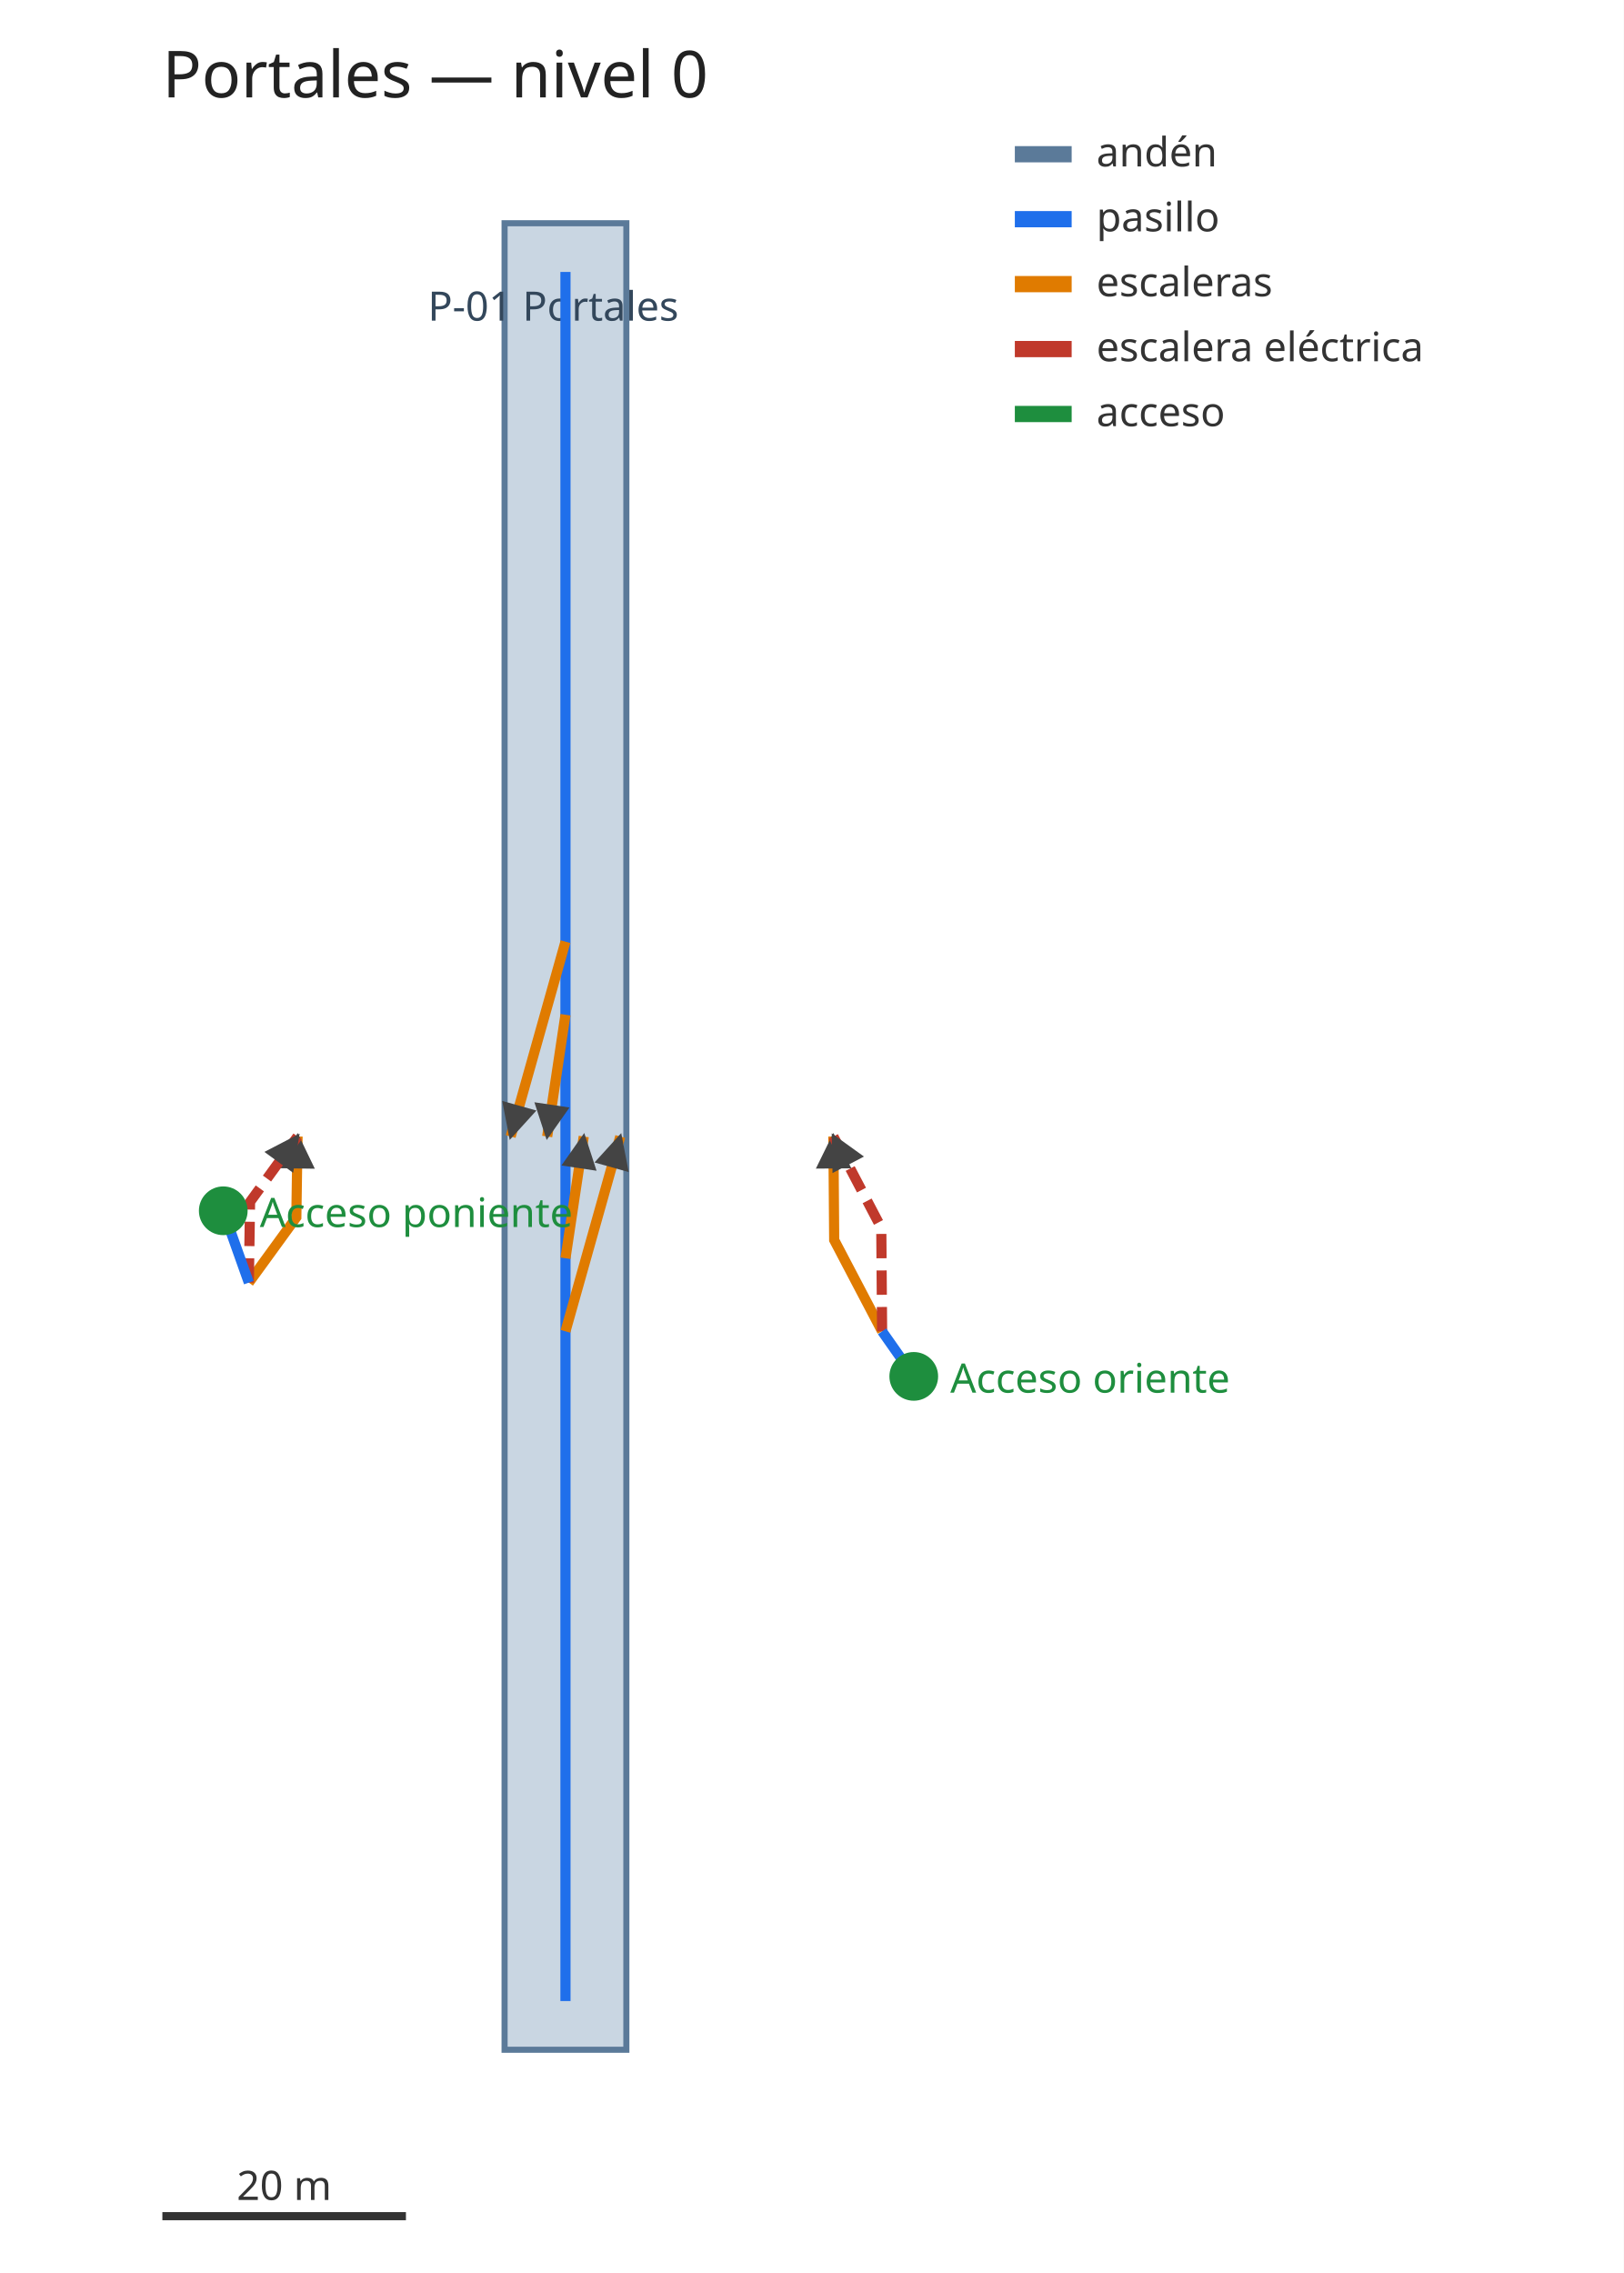
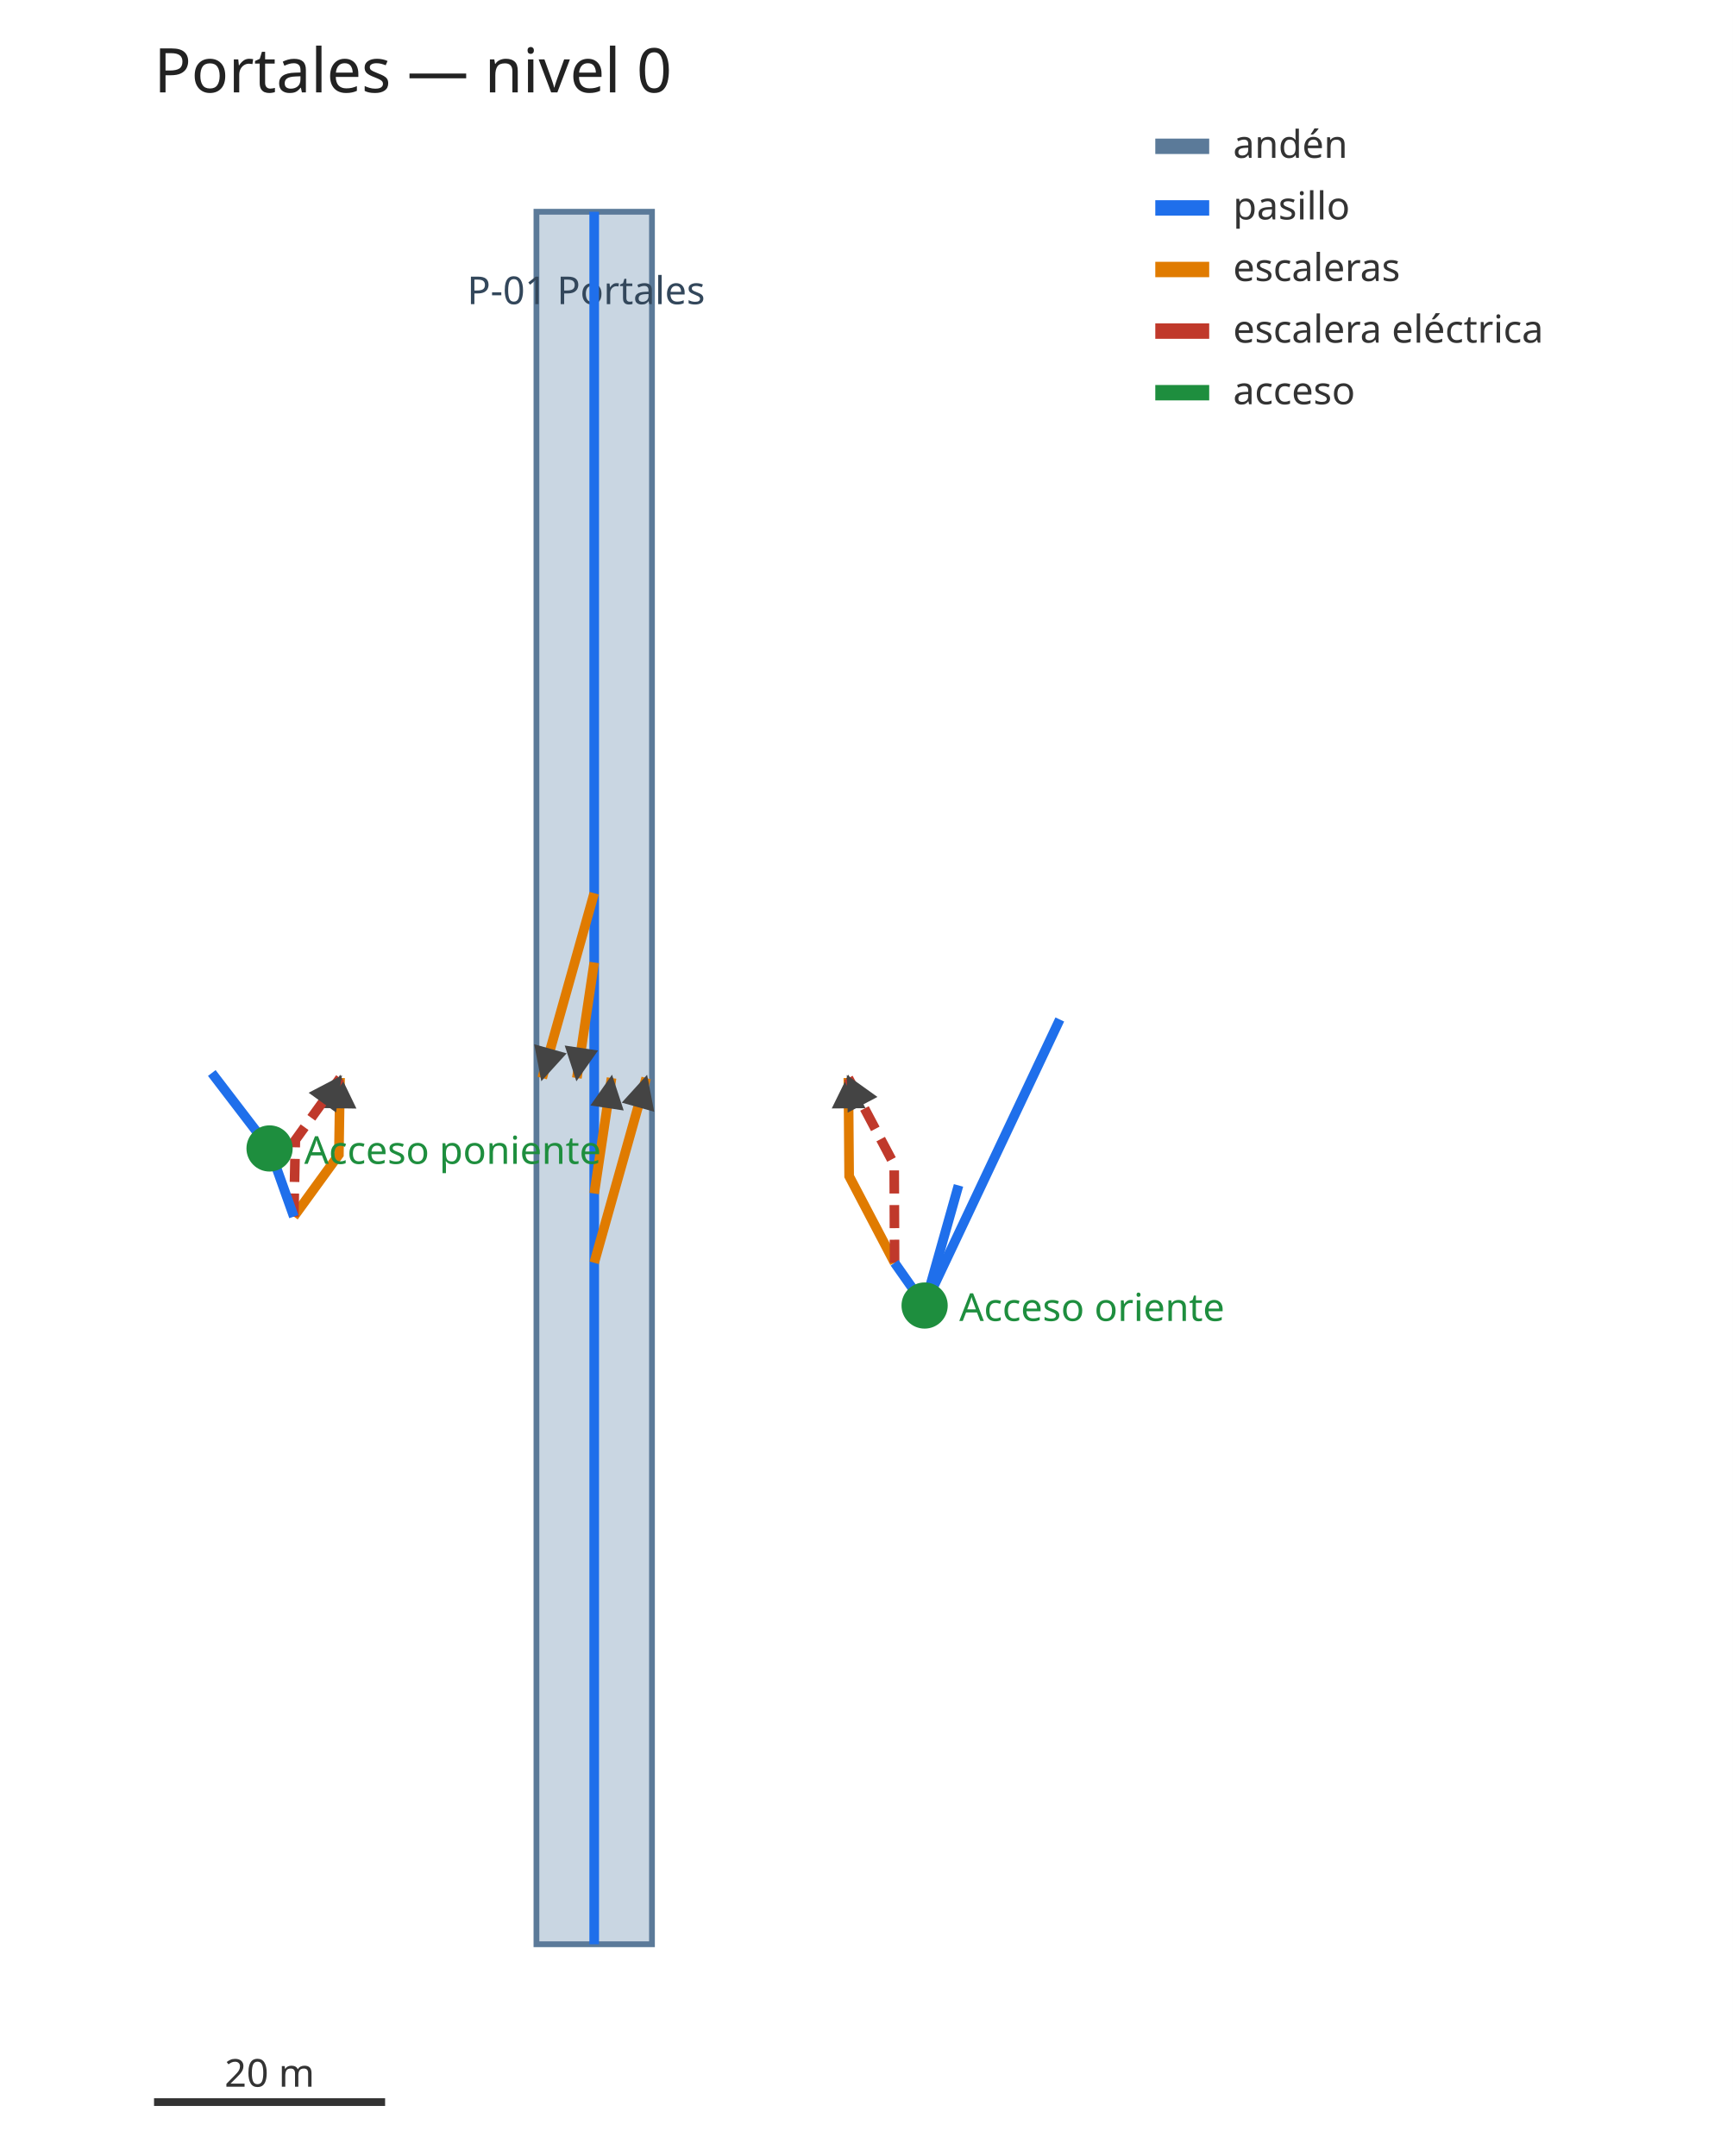
- <svg xmlns="http://www.w3.org/2000/svg" width="400" height="560" viewBox="0 0 400 560">
+ <svg xmlns="http://www.w3.org/2000/svg" width="450" height="560" viewBox="0 0 450 560">
  <rect width="100%" height="100%" fill="#ffffff" />
  <defs>
    <marker id="arrow" viewBox="0 0 10 10" refX="9" refY="5" markerWidth="3.5" markerHeight="3.5" orient="auto">
      <path d="M 0 0 L 10 5 L 0 10 z" fill="#444" />
    </marker>
  </defs>
  <text x="40.0" y="24" font-family="sans-serif" font-size="16" fill="#222">Portales — nivel 0</text>
-   <polygon points="124.3,505.0 124.3,55.0 154.3,55.0 154.3,505.0 124.3,505.0" fill="#c9d6e2" stroke="#5b7a99" stroke-width="1.5" />
-   <text x="136.3" y="79.0" font-family="sans-serif" font-size="10" fill="#33475b" text-anchor="middle">P-01 Portales</text>
-   <polyline points="139.3,493.0 139.3,328.0 139.3,310.0 139.3,250.0 139.3,232.0 139.3,67.0" fill="none" stroke="#1f6feb" stroke-width="2.5" stroke-dasharray="none" />
-   <polyline points="139.3,232.0 125.8,280.0" fill="none" stroke="#e07b00" stroke-width="2.5" stroke-dasharray="none" marker-end="url(#arrow)" />
-   <polyline points="139.3,250.0 134.8,280.0" fill="none" stroke="#e07b00" stroke-width="2.5" stroke-dasharray="none" marker-end="url(#arrow)" />
-   <polyline points="139.3,310.0 143.8,280.0" fill="none" stroke="#e07b00" stroke-width="2.5" stroke-dasharray="none" marker-end="url(#arrow)" />
-   <polyline points="139.3,328.0 152.8,280.0" fill="none" stroke="#e07b00" stroke-width="2.5" stroke-dasharray="none" marker-end="url(#arrow)" />
-   <polyline points="217.3,328.0 205.5,305.5 205.3,280.0" fill="none" stroke="#e07b00" stroke-width="2.5" stroke-dasharray="none" marker-end="url(#arrow)" />
-   <polyline points="61.3,316.0 73.0,299.9 73.3,280.0" fill="none" stroke="#e07b00" stroke-width="2.5" stroke-dasharray="none" marker-end="url(#arrow)" />
-   <polyline points="61.3,316.0 61.6,296.1 73.3,280.0" fill="none" stroke="#c0392b" stroke-width="2.5" stroke-dasharray="6,3" marker-end="url(#arrow)" />
-   <polyline points="217.3,328.0 217.1,302.5 205.3,280.0" fill="none" stroke="#c0392b" stroke-width="2.5" stroke-dasharray="6,3" marker-end="url(#arrow)" />
-   <polyline points="61.3,316.0 55.0,298.3" fill="none" stroke="#1f6feb" stroke-width="2.5" stroke-dasharray="none" />
-   <polyline points="225.1,339.1 217.3,328.0" fill="none" stroke="#1f6feb" stroke-width="2.5" stroke-dasharray="none" />
-   <circle cx="55.0" cy="298.3" r="6" fill="#1e8e3e" />
-   <text x="64.0" y="302.3" font-family="sans-serif" font-size="10" fill="#1e8e3e" text-anchor="start">Acceso poniente</text>
-   <circle cx="225.1" cy="339.1" r="6" fill="#1e8e3e" />
-   <text x="234.1" y="343.1" font-family="sans-serif" font-size="10" fill="#1e8e3e" text-anchor="start">Acceso oriente</text>
-   <rect x="250" y="36" width="14" height="4" fill="#5b7a99" />
-   <text x="270.1" y="41.0" font-family="sans-serif" font-size="10" fill="#333" text-anchor="start">andén</text>
-   <rect x="250" y="52" width="14" height="4" fill="#1f6feb" />
-   <text x="270.1" y="57.0" font-family="sans-serif" font-size="10" fill="#333" text-anchor="start">pasillo</text>
-   <rect x="250" y="68" width="14" height="4" fill="#e07b00" />
-   <text x="270.1" y="73.0" font-family="sans-serif" font-size="10" fill="#333" text-anchor="start">escaleras</text>
-   <rect x="250" y="84" width="14" height="4" fill="#c0392b" />
-   <text x="270.1" y="89.0" font-family="sans-serif" font-size="10" fill="#333" text-anchor="start">escalera eléctrica</text>
-   <rect x="250" y="100" width="14" height="4" fill="#1e8e3e" />
-   <text x="270.1" y="105.0" font-family="sans-serif" font-size="10" fill="#333" text-anchor="start">acceso</text>
+   <polygon points="139.3,505.0 139.3,55.0 154.3,55.0 169.3,55.0 169.3,505.0 154.3,505.0 139.3,505.0" fill="#c9d6e2" stroke="#5b7a99" stroke-width="1.5" />
+   <text x="152.2" y="79.0" font-family="sans-serif" font-size="10" fill="#33475b" text-anchor="middle">P-01 Portales</text>
+   <polyline points="154.3,505.0 154.3,328.0 154.3,310.0 154.3,250.0 154.3,232.0 154.3,55.0" fill="none" stroke="#1f6feb" stroke-width="2.5" stroke-dasharray="none" />
+   <polyline points="154.3,232.0 140.8,280.0" fill="none" stroke="#e07b00" stroke-width="2.5" stroke-dasharray="none" marker-end="url(#arrow)" />
+   <polyline points="154.3,250.0 149.8,280.0" fill="none" stroke="#e07b00" stroke-width="2.5" stroke-dasharray="none" marker-end="url(#arrow)" />
+   <polyline points="154.3,310.0 158.8,280.0" fill="none" stroke="#e07b00" stroke-width="2.5" stroke-dasharray="none" marker-end="url(#arrow)" />
+   <polyline points="154.3,328.0 167.8,280.0" fill="none" stroke="#e07b00" stroke-width="2.5" stroke-dasharray="none" marker-end="url(#arrow)" />
+   <polyline points="232.3,328.0 220.5,305.5 220.3,280.0" fill="none" stroke="#e07b00" stroke-width="2.5" stroke-dasharray="none" marker-end="url(#arrow)" />
+   <polyline points="76.3,316.0 88.0,299.9 88.3,280.0" fill="none" stroke="#e07b00" stroke-width="2.5" stroke-dasharray="none" marker-end="url(#arrow)" />
+   <polyline points="76.3,316.0 76.7,296.1 88.3,280.0" fill="none" stroke="#c0392b" stroke-width="2.5" stroke-dasharray="6,3" marker-end="url(#arrow)" />
+   <polyline points="232.3,328.0 232.2,302.5 220.3,280.0" fill="none" stroke="#c0392b" stroke-width="2.5" stroke-dasharray="6,3" marker-end="url(#arrow)" />
+   <polyline points="76.3,316.0 70.0,298.3" fill="none" stroke="#1f6feb" stroke-width="2.5" stroke-dasharray="none" />
+   <polyline points="240.1,339.1 232.3,328.0" fill="none" stroke="#1f6feb" stroke-width="2.5" stroke-dasharray="none" />
+   <polyline points="70.0,298.3 55.0,278.7" fill="none" stroke="#1f6feb" stroke-width="2.5" stroke-dasharray="none" />
+   <polyline points="240.1,339.1 248.9,307.9" fill="none" stroke="#1f6feb" stroke-width="2.5" stroke-dasharray="none" />
+   <polyline points="240.1,339.1 275.2,264.8" fill="none" stroke="#1f6feb" stroke-width="2.5" stroke-dasharray="none" />
+   <circle cx="70.0" cy="298.3" r="6" fill="#1e8e3e" />
+   <text x="79.0" y="302.3" font-family="sans-serif" font-size="10" fill="#1e8e3e" text-anchor="start">Acceso poniente</text>
+   <circle cx="240.1" cy="339.1" r="6" fill="#1e8e3e" />
+   <text x="249.1" y="343.1" font-family="sans-serif" font-size="10" fill="#1e8e3e" text-anchor="start">Acceso oriente</text>
+   <rect x="300" y="36" width="14" height="4" fill="#5b7a99" />
+   <text x="320.2" y="41.0" font-family="sans-serif" font-size="10" fill="#333" text-anchor="start">andén</text>
+   <rect x="300" y="52" width="14" height="4" fill="#1f6feb" />
+   <text x="320.2" y="57.0" font-family="sans-serif" font-size="10" fill="#333" text-anchor="start">pasillo</text>
+   <rect x="300" y="68" width="14" height="4" fill="#e07b00" />
+   <text x="320.2" y="73.0" font-family="sans-serif" font-size="10" fill="#333" text-anchor="start">escaleras</text>
+   <rect x="300" y="84" width="14" height="4" fill="#c0392b" />
+   <text x="320.2" y="89.0" font-family="sans-serif" font-size="10" fill="#333" text-anchor="start">escalera eléctrica</text>
+   <rect x="300" y="100" width="14" height="4" fill="#1e8e3e" />
+   <text x="320.2" y="105.0" font-family="sans-serif" font-size="10" fill="#333" text-anchor="start">acceso</text>
  <line x1="40.0" y1="546.0" x2="100.0" y2="546.0" stroke="#333" stroke-width="2" />
  <text x="70.0" y="542.0" font-family="sans-serif" font-size="10" fill="#333" text-anchor="middle">20 m</text>
</svg>
